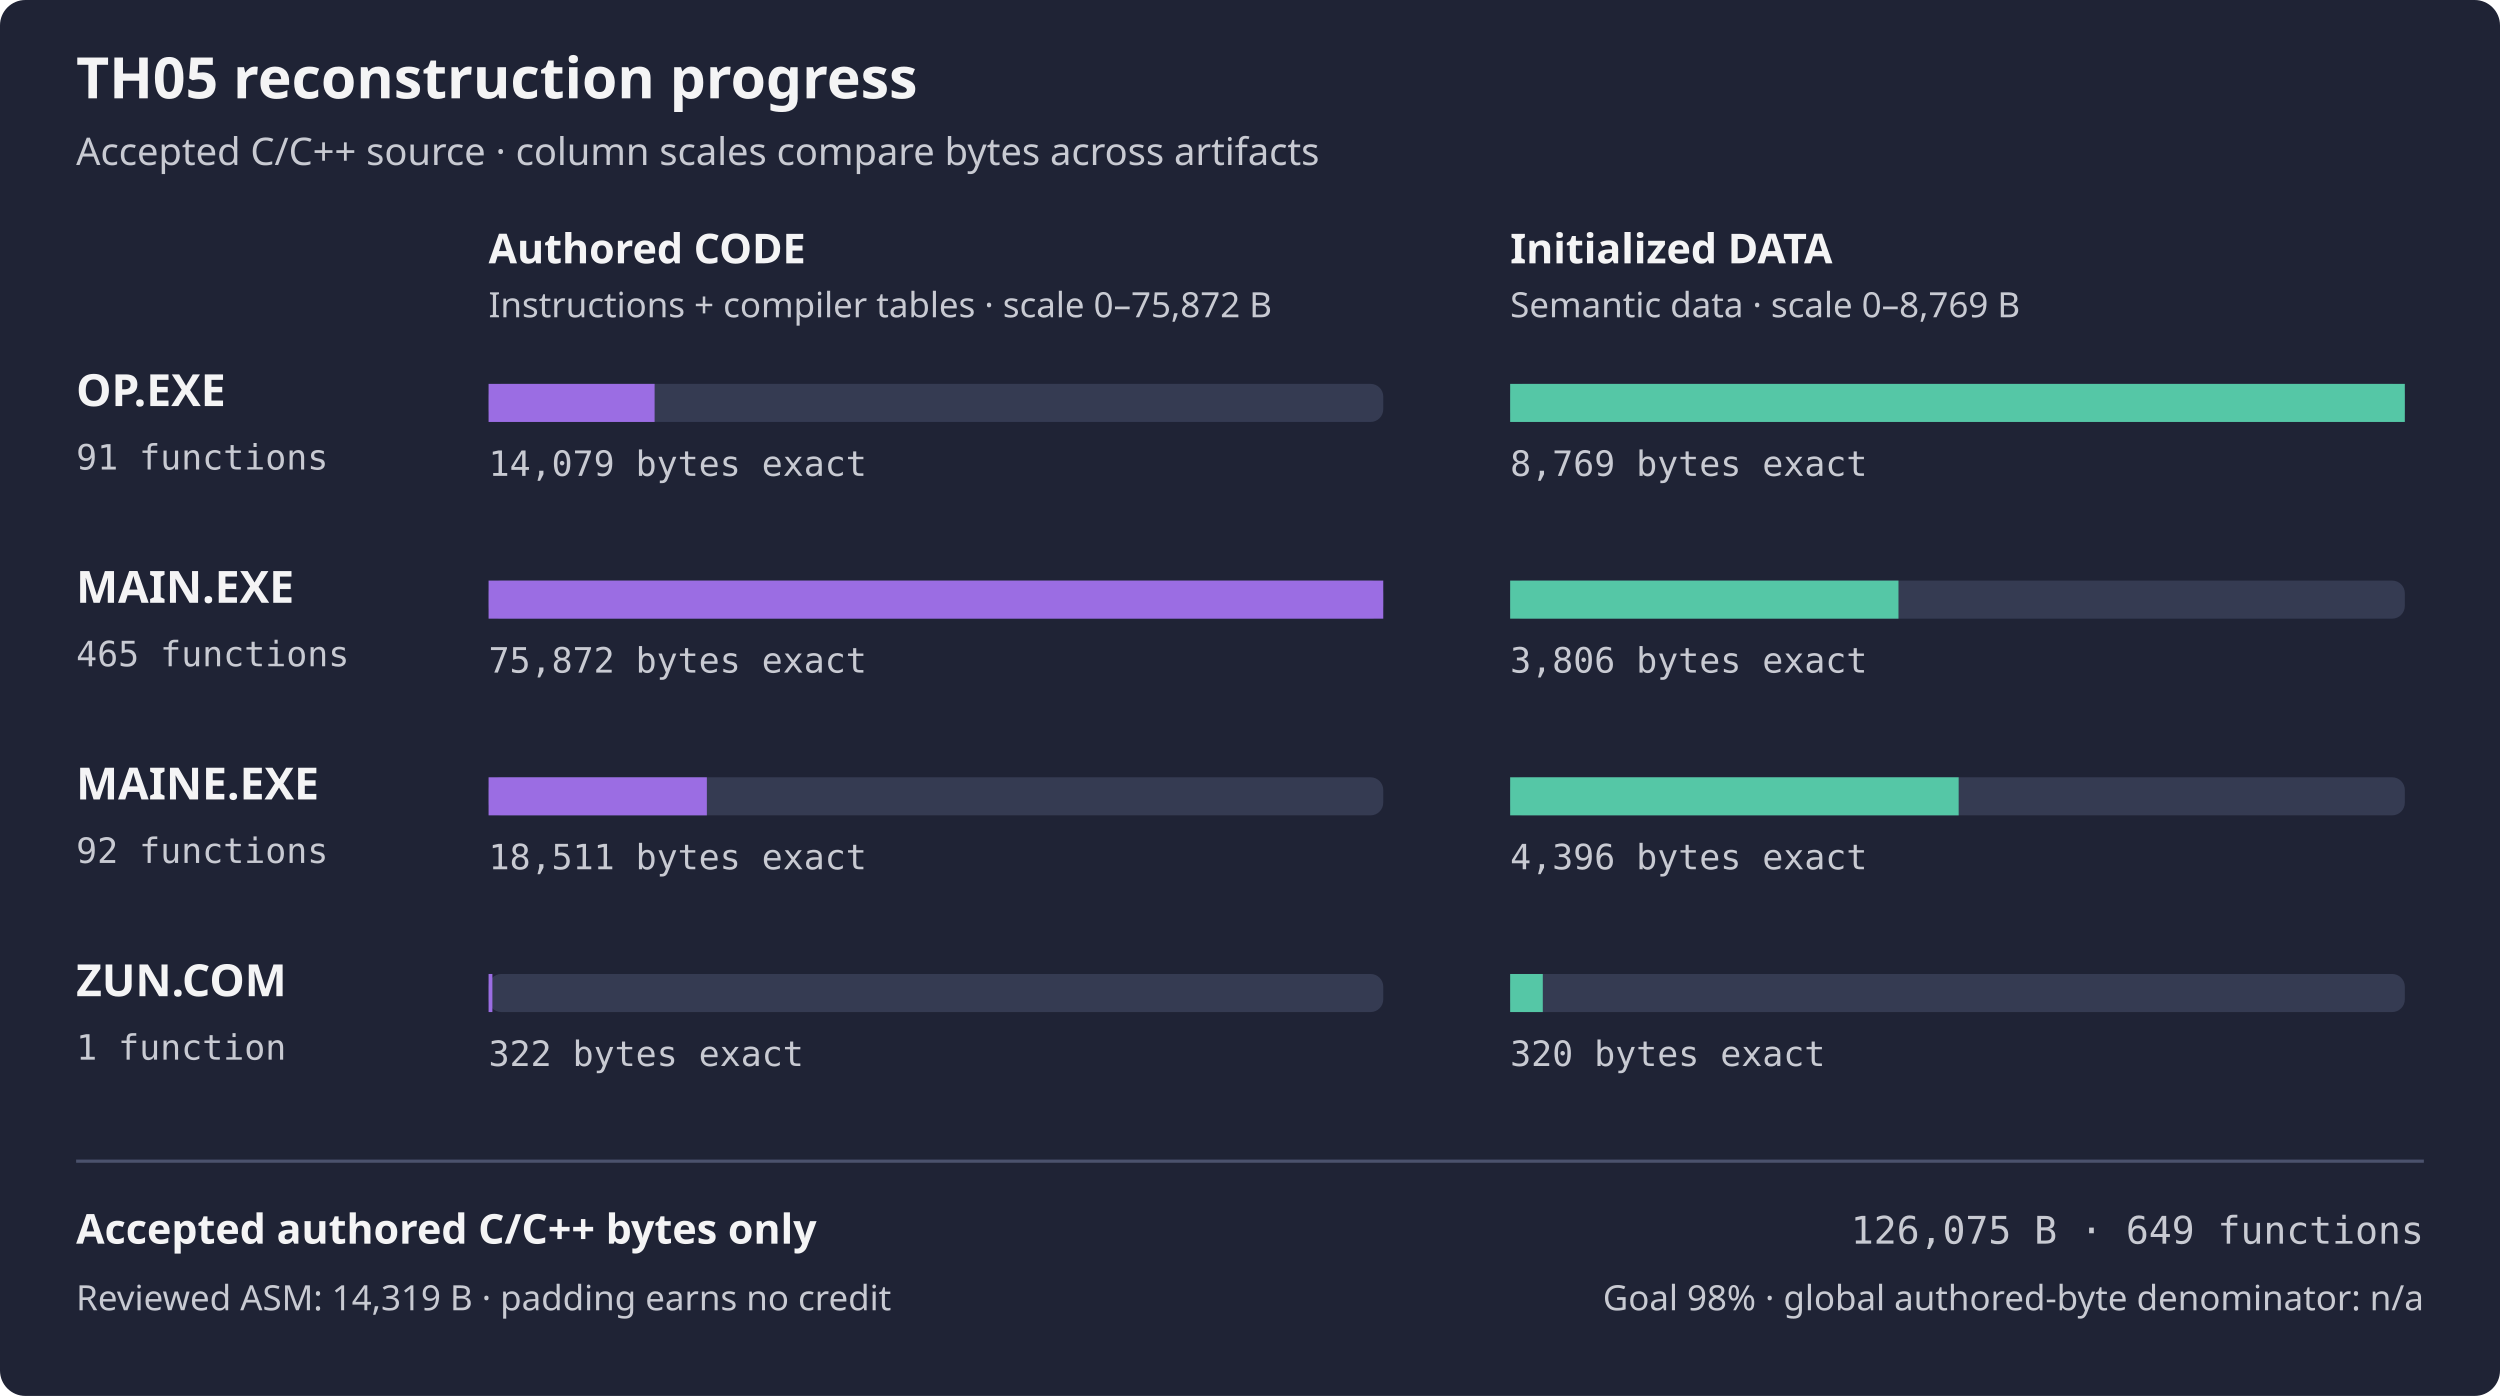
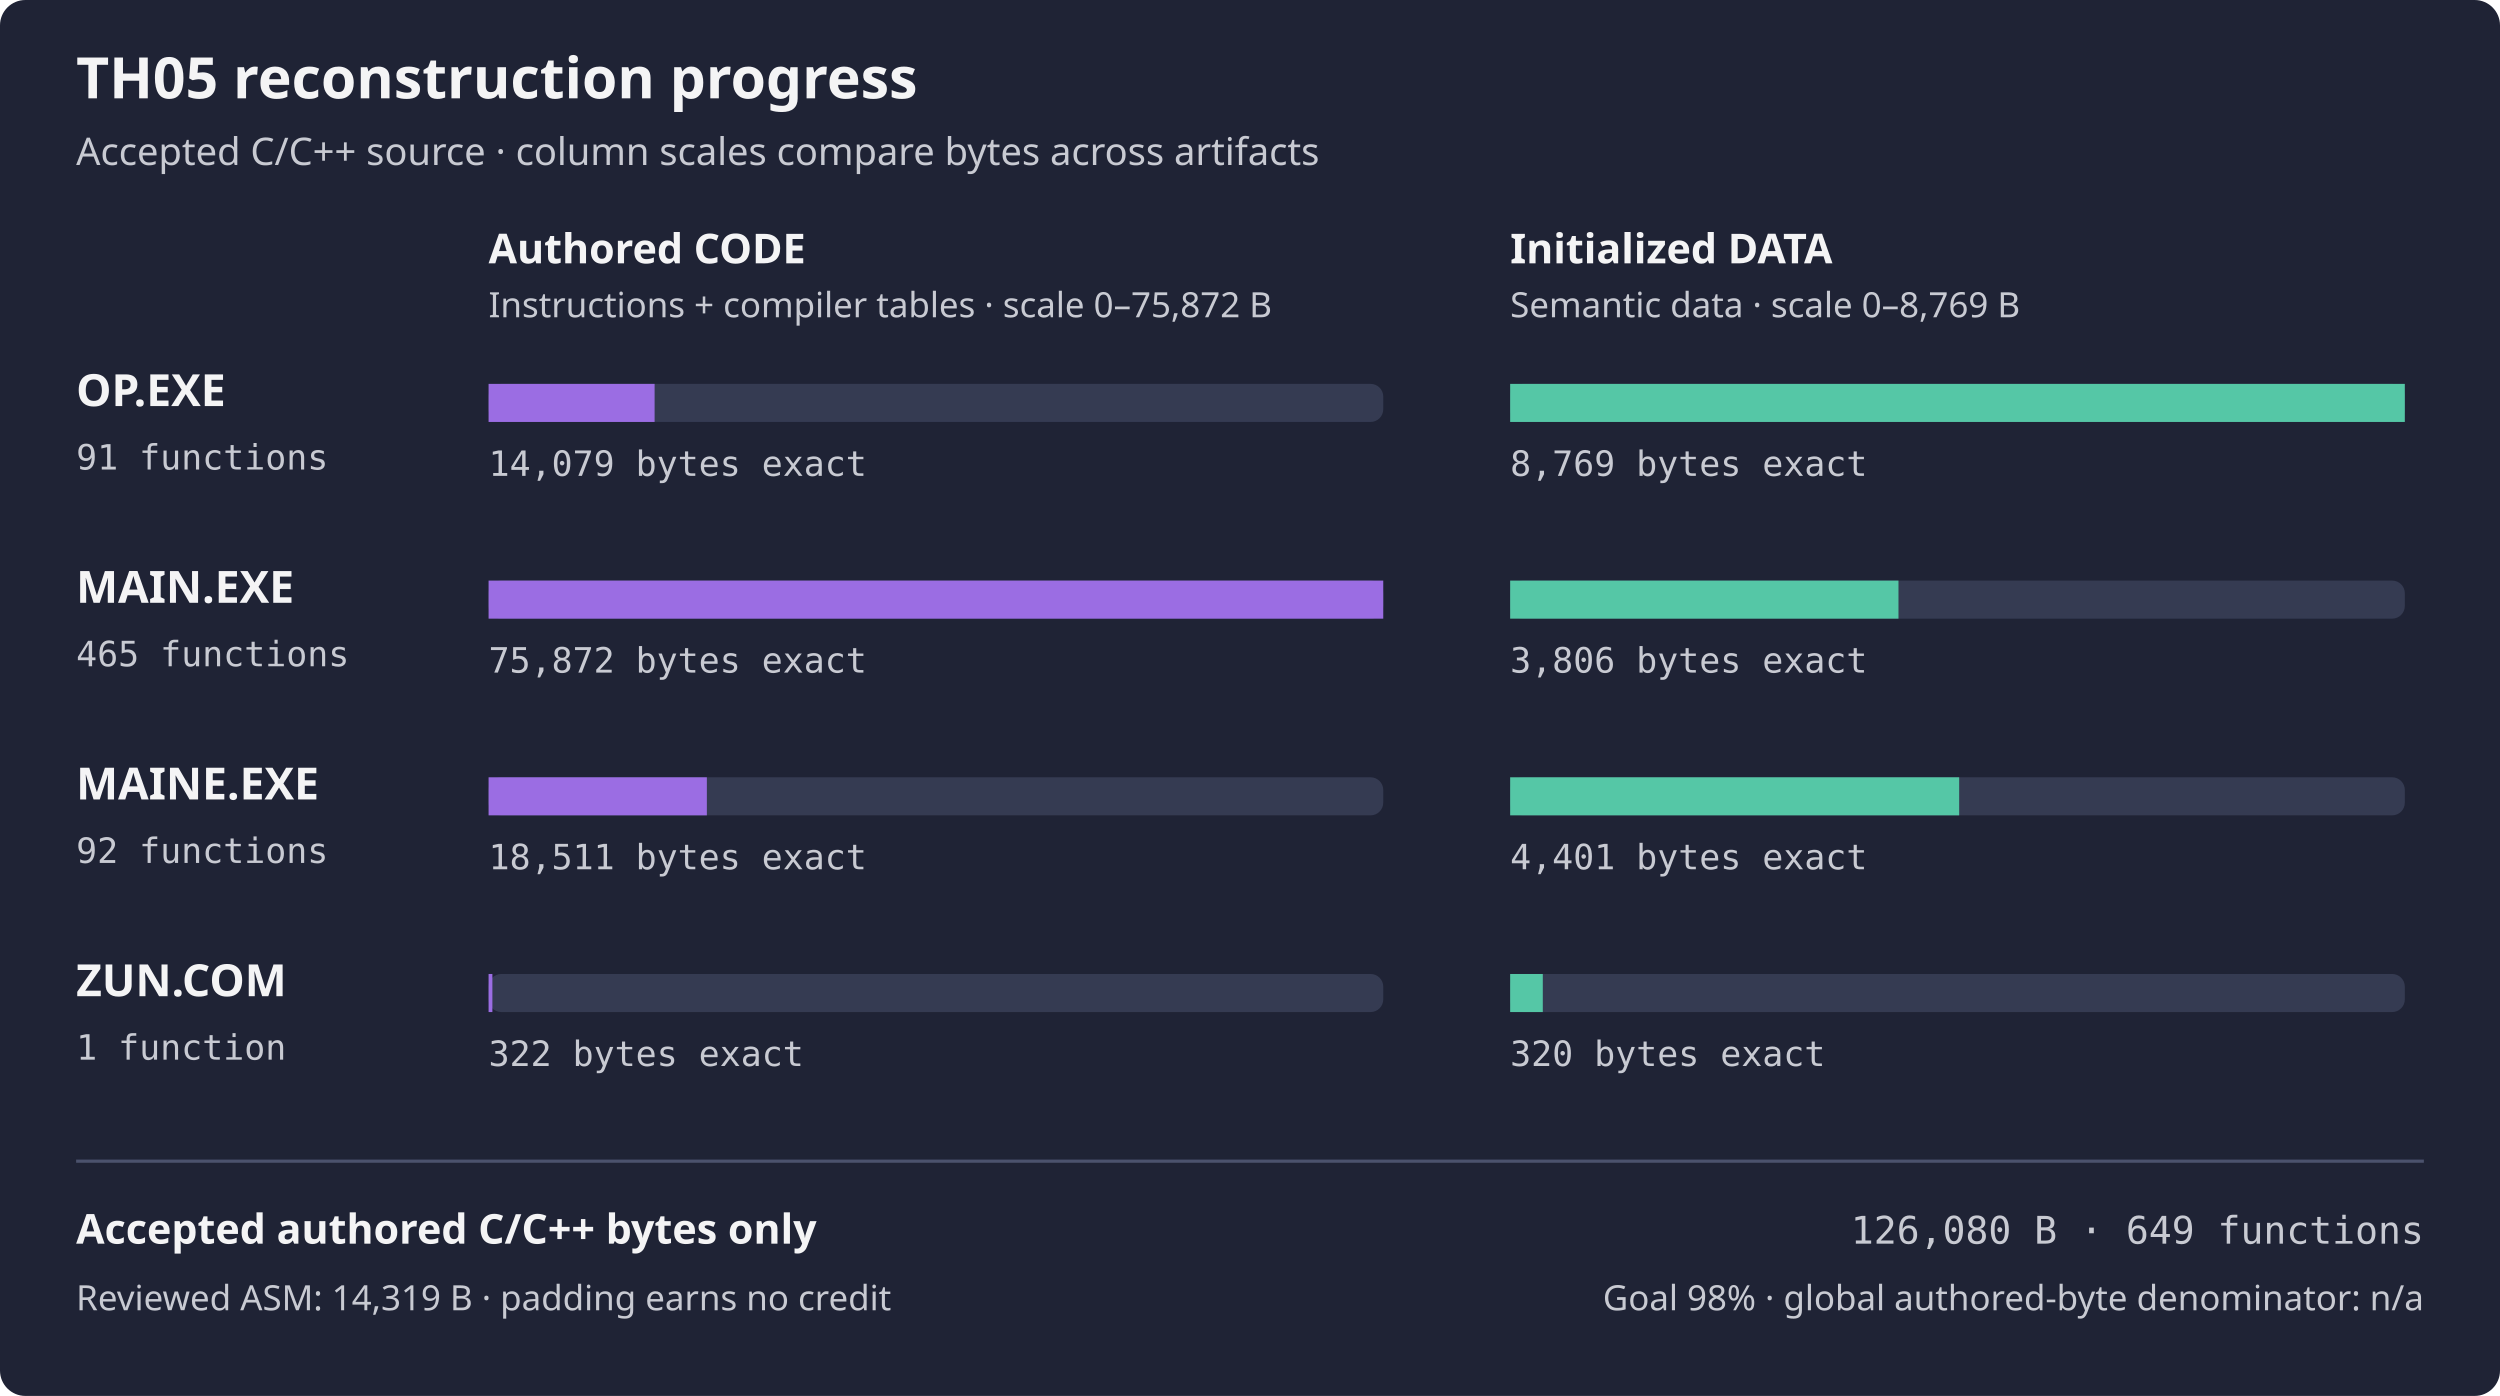
<svg xmlns="http://www.w3.org/2000/svg" width="788" height="440" viewBox="0 0 788 440" role="img" aria-labelledby="title desc">
  <rect width="788" height="440" rx="8" fill="#1f2335" />
  <text x="24" y="31" fill="#f4f4f5" font-family="sans-serif" font-size="18" font-weight="600">TH05 reconstruction progress</text>
  <text x="24" y="52" fill="#c8cad2" font-family="sans-serif" font-size="12">Accepted C/C++ source · column scales compare bytes across artifacts</text>
  <text x="154" y="83" fill="#f4f4f5" font-family="sans-serif" font-size="13" font-weight="600">Authored CODE</text>
  <text x="476" y="83" fill="#f4f4f5" font-family="sans-serif" font-size="13" font-weight="600">Initialized DATA</text>
  <text x="154" y="100" fill="#c8cad2" font-family="sans-serif" font-size="11">Instructions + compiler tables · scale 0–75,872 B</text>
  <text x="476" y="100" fill="#c8cad2" font-family="sans-serif" font-size="11">Semantic data · scale 0–8,769 B</text>
  <text x="24" y="128" fill="#f4f4f5" font-family="sans-serif" font-size="14" font-weight="600">OP.EXE</text>
  <text x="24" y="148" fill="#c8cad2" font-family="monospace" font-size="11">91 functions</text>
  <rect x="154" y="121" width="282" height="12" rx="4" fill="#353b52" />
  <rect x="154" y="121" width="52.33" height="12" fill="#9b6de3" />
  <rect x="476" y="121" width="282" height="12" rx="4" fill="#353b52" />
  <rect x="476" y="121" width="282.00" height="12" fill="#55c7a6" />
  <text x="154" y="150" fill="#c8cad2" font-family="monospace" font-size="11">14,079 bytes exact</text>
  <text x="476" y="150" fill="#c8cad2" font-family="monospace" font-size="11">8,769 bytes exact</text>
  <text x="24" y="190" fill="#f4f4f5" font-family="sans-serif" font-size="14" font-weight="600">MAIN.EXE</text>
  <text x="24" y="210" fill="#c8cad2" font-family="monospace" font-size="11">465 functions</text>
  <rect x="154" y="183" width="282" height="12" rx="4" fill="#353b52" />
  <rect x="154" y="183" width="282.00" height="12" fill="#9b6de3" />
  <rect x="476" y="183" width="282" height="12" rx="4" fill="#353b52" />
  <rect x="476" y="183" width="122.40" height="12" fill="#55c7a6" />
  <text x="154" y="212" fill="#c8cad2" font-family="monospace" font-size="11">75,872 bytes exact</text>
  <text x="476" y="212" fill="#c8cad2" font-family="monospace" font-size="11">3,806 bytes exact</text>
  <text x="24" y="252" fill="#f4f4f5" font-family="sans-serif" font-size="14" font-weight="600">MAINE.EXE</text>
  <text x="24" y="272" fill="#c8cad2" font-family="monospace" font-size="11">92 functions</text>
  <rect x="154" y="245" width="282" height="12" rx="4" fill="#353b52" />
  <rect x="154" y="245" width="68.80" height="12" fill="#9b6de3" />
  <rect x="476" y="245" width="282" height="12" rx="4" fill="#353b52" />
-   <rect x="476" y="245" width="141.37" height="12" fill="#55c7a6" />
+   <rect x="476" y="245" width="141.53" height="12" fill="#55c7a6" />
  <text x="154" y="274" fill="#c8cad2" font-family="monospace" font-size="11">18,511 bytes exact</text>
-   <text x="476" y="274" fill="#c8cad2" font-family="monospace" font-size="11">4,396 bytes exact</text>
+   <text x="476" y="274" fill="#c8cad2" font-family="monospace" font-size="11">4,401 bytes exact</text>
  <text x="24" y="314" fill="#f4f4f5" font-family="sans-serif" font-size="14" font-weight="600">ZUN.COM</text>
  <text x="24" y="334" fill="#c8cad2" font-family="monospace" font-size="11">1 function</text>
  <rect x="154" y="307" width="282" height="12" rx="4" fill="#353b52" />
  <rect x="154" y="307" width="1.20" height="12" fill="#9b6de3" />
  <rect x="476" y="307" width="282" height="12" rx="4" fill="#353b52" />
  <rect x="476" y="307" width="10.29" height="12" fill="#55c7a6" />
  <text x="154" y="336" fill="#c8cad2" font-family="monospace" font-size="11">322 bytes exact</text>
  <text x="476" y="336" fill="#c8cad2" font-family="monospace" font-size="11">320 bytes exact</text>
  <path d="M24 366 H764" stroke="#4b526d" />
  <text x="24" y="392" fill="#f4f4f5" font-family="sans-serif" font-size="13" font-weight="600">Accepted authored C/C++ bytes only</text>
-   <text x="764" y="392" fill="#c8cad2" font-family="monospace" text-anchor="end" font-size="12">126,075 B · 649 functions</text>
+   <text x="764" y="392" fill="#c8cad2" font-family="monospace" text-anchor="end" font-size="12">126,080 B · 649 functions</text>
  <text x="24" y="413" fill="#c8cad2" font-family="sans-serif" font-size="11">Reviewed ASM: 14,319 B · padding earns no credit</text>
  <text x="764" y="413" fill="#c8cad2" font-family="sans-serif" text-anchor="end" font-size="11">Goal 98% · global authored-byte denominator: n/a</text>
</svg>
